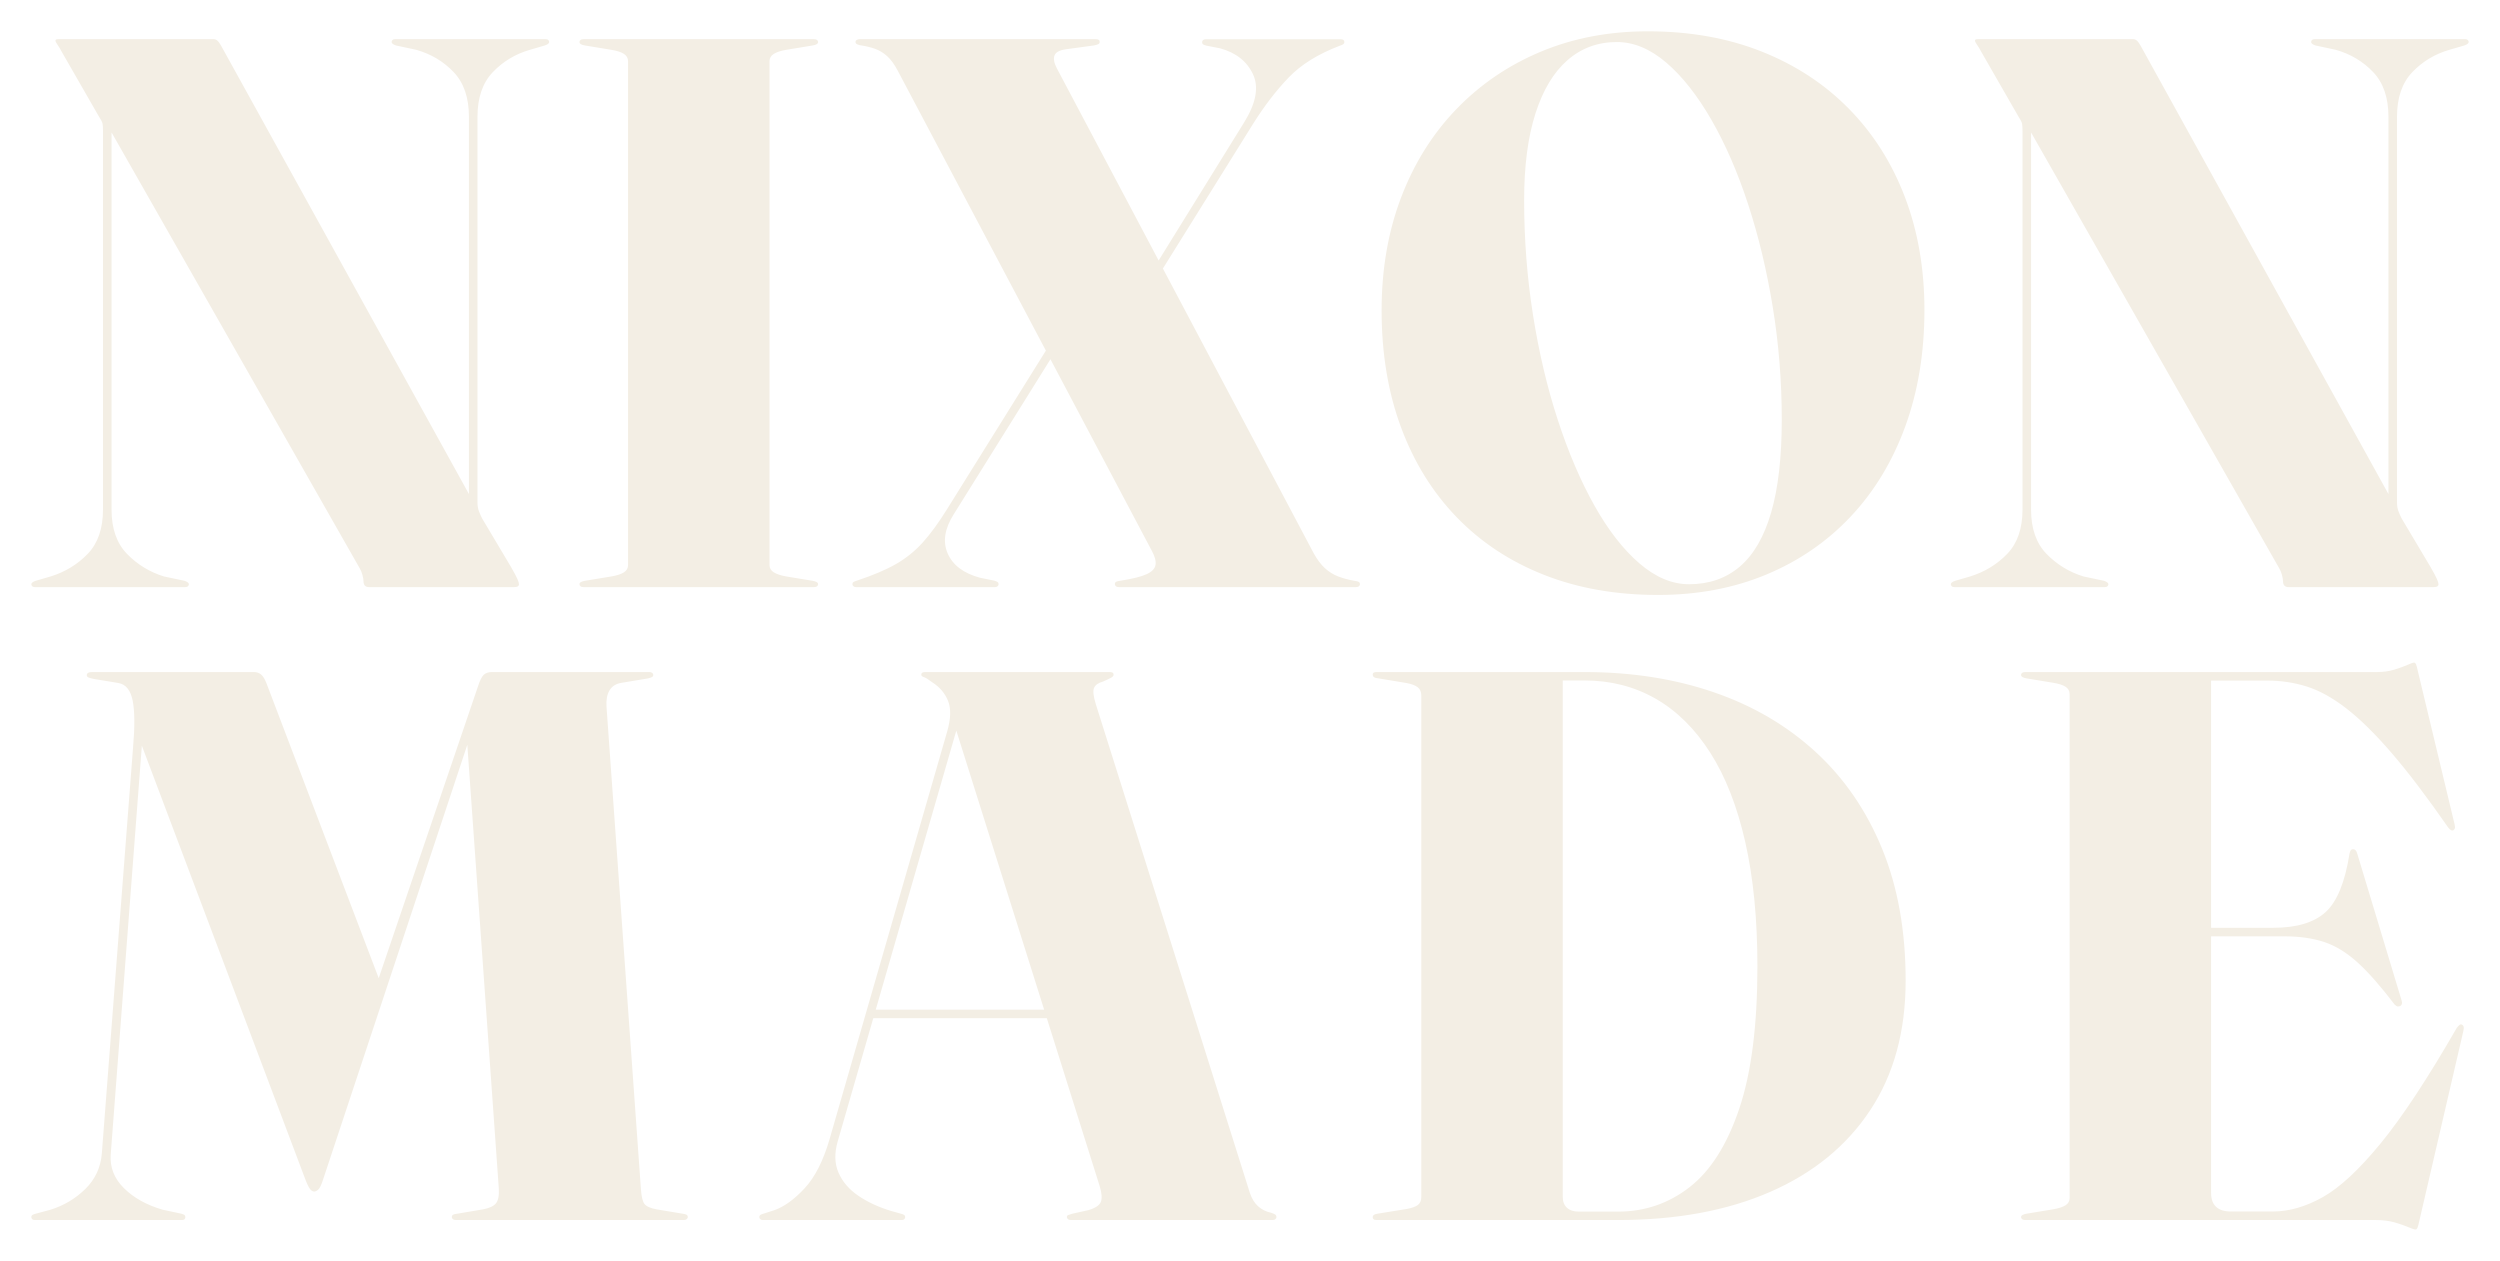
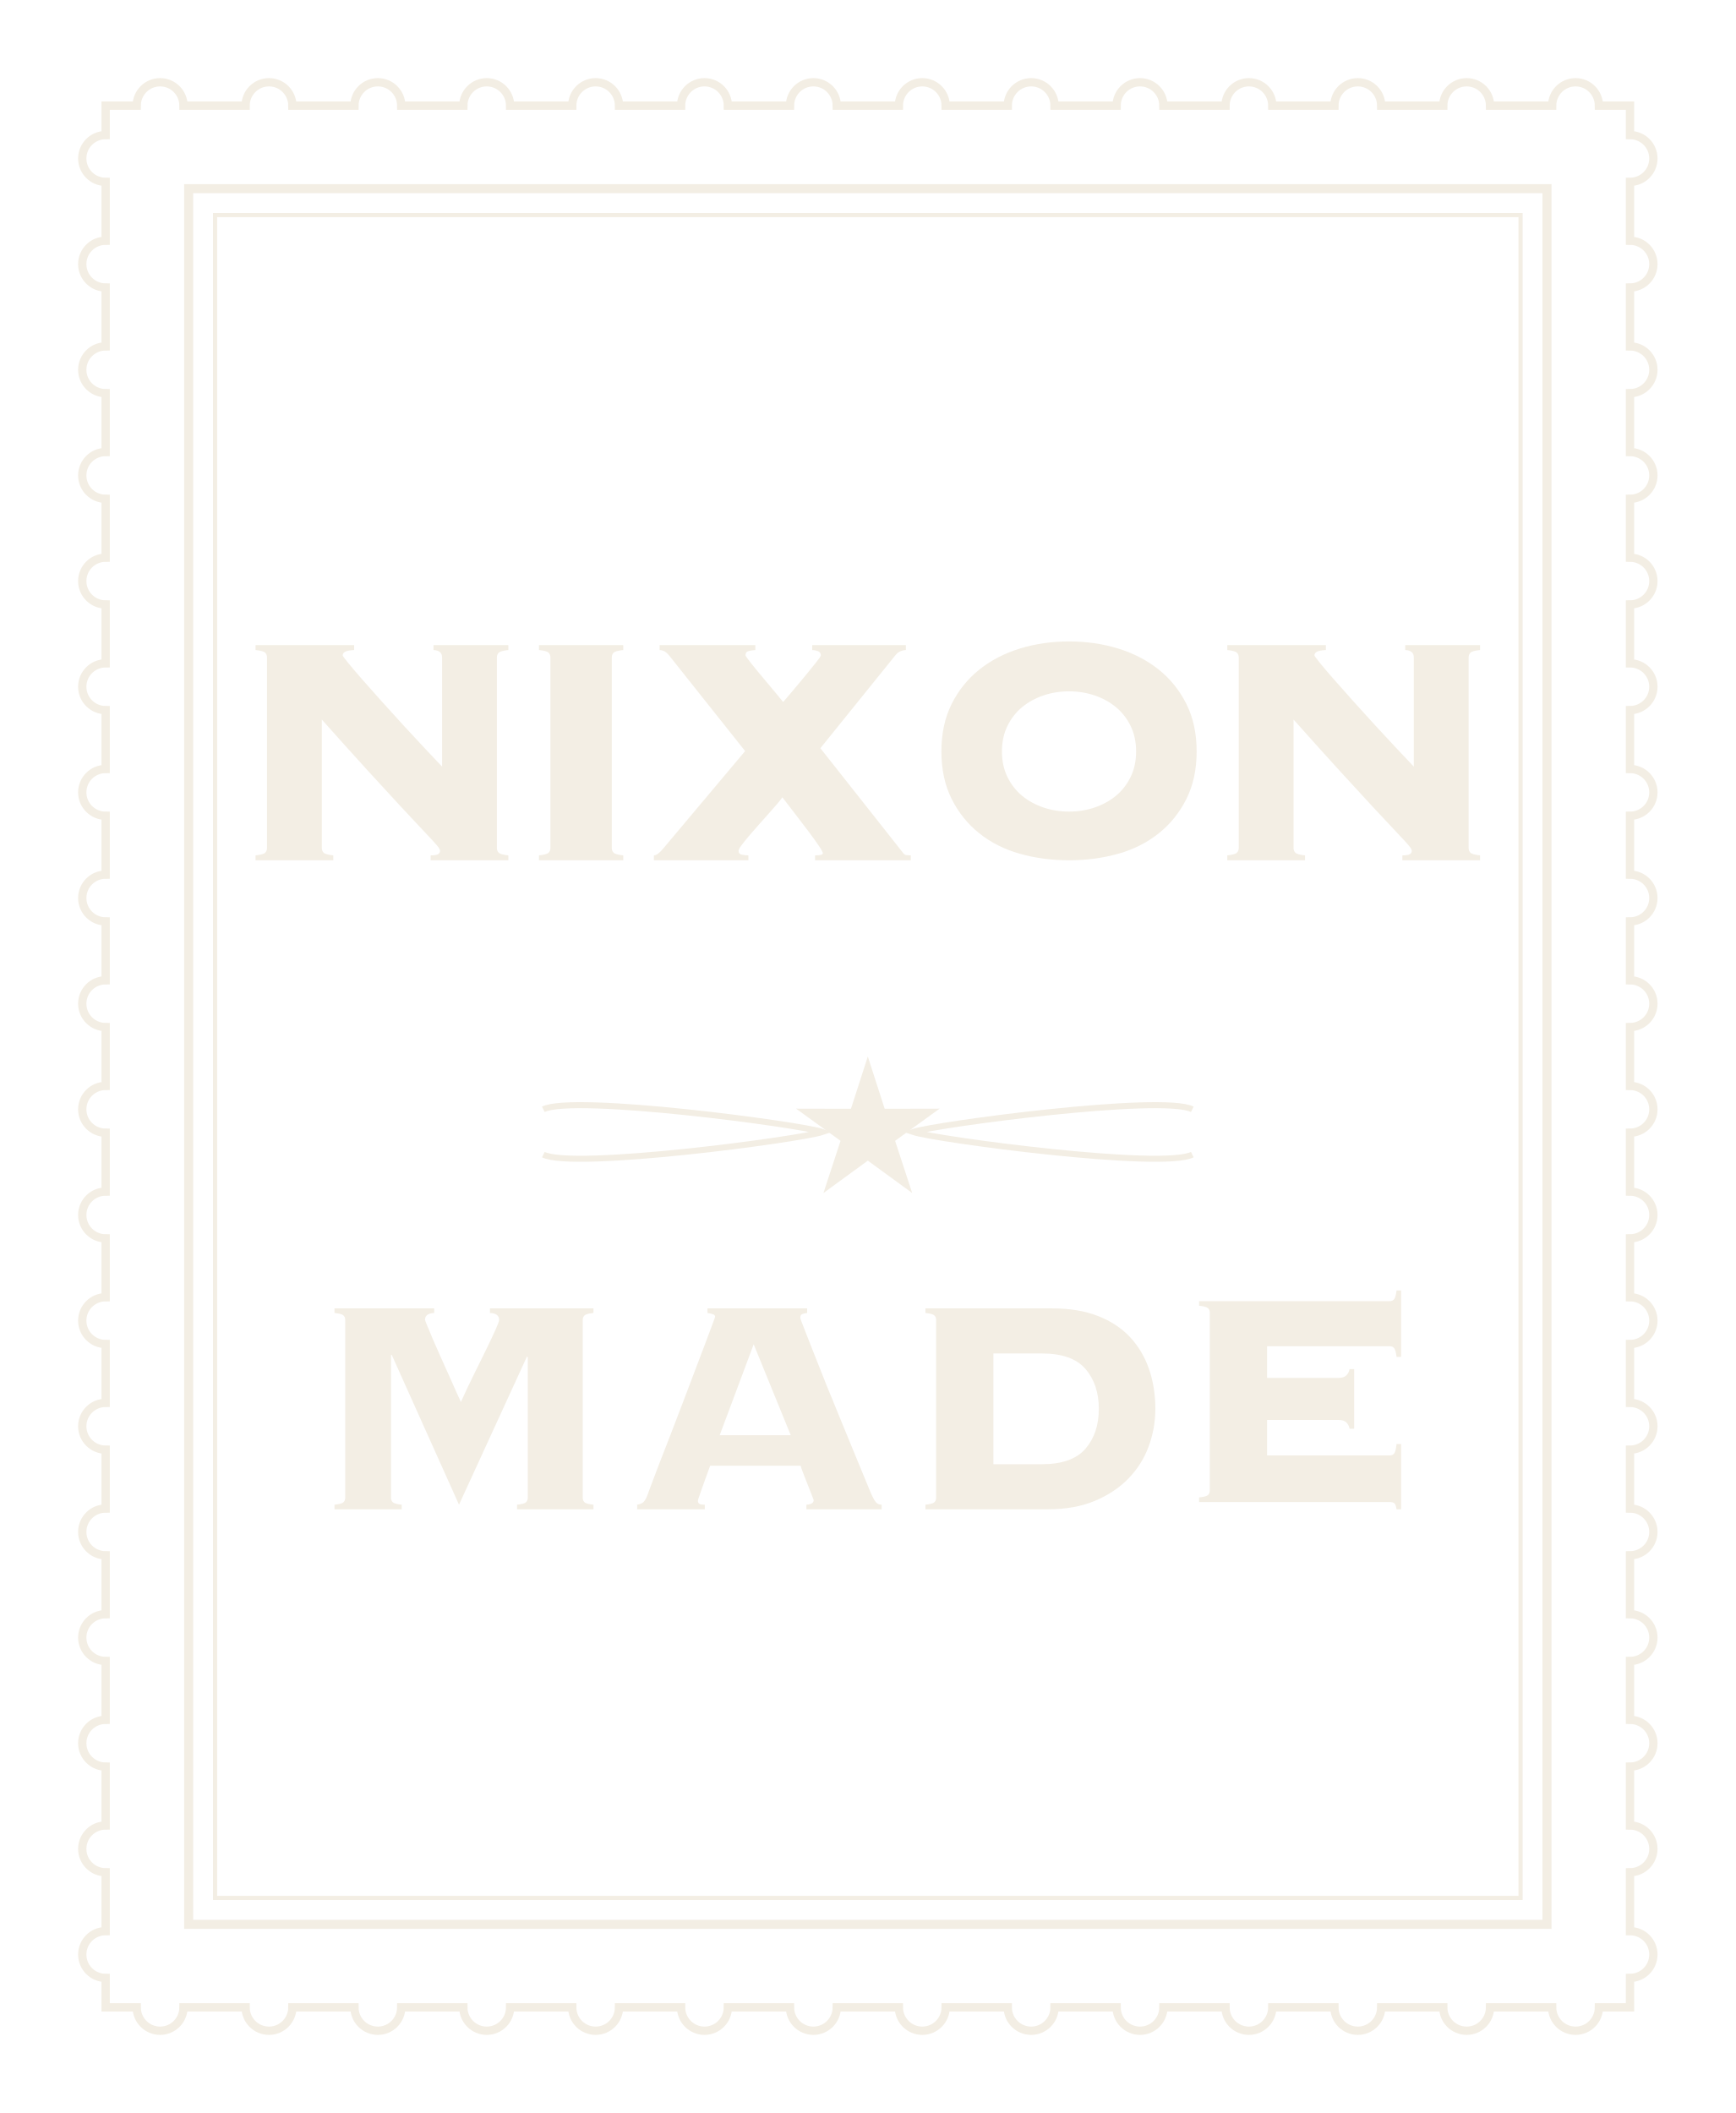
- <svg xmlns="http://www.w3.org/2000/svg" viewBox="0 0 6387.04 3221.12" fill="none" role="img" aria-label="Nixon Made">
-   <g transform="translate(59.56 1500.00)" fill="#f3eee4">
-     <path d="M423 -7.28Q423 -4.64 420.68 -2.32Q418.36 0.0 413.72 0.0H29.72Q25.08 0.0 22.76 -2.32Q20.44 -4.64 20.44 -7.28Q20.44 -12.38 31.72 -16.2L69.719 -27.24Q125.539 -44.54 164.57 -85.03Q203.6 -125.521 203.6 -198.381V-1165.16Q203.6 -1178.06 202.42 -1184.099Q201.24 -1190.139 192.16 -1204.039L97.6 -1368.68Q93.14 -1377.6 87.63 -1385.25Q82.12 -1392.9 82.12 -1396.36Q82.12 -1398.36 84.03 -1399.18Q85.94 -1400.0 91.4 -1400.0H485.963Q491.503 -1400.0 495.913 -1396.1Q500.323 -1392.2 505.763 -1382.4L1155.961 -206.161L1138.48 -166.44V-1201.619Q1138.48 -1274.659 1099.59 -1315.65Q1060.7 -1356.64 1003.88 -1372.76L952.201 -1383.8Q940.921 -1387.62 940.921 -1392.72Q940.921 -1395.54 943.241 -1397.77Q945.561 -1400.0 950.201 -1400.0H1334.201Q1338.841 -1400.0 1341.161 -1397.77Q1343.481 -1395.54 1343.481 -1392.72Q1343.481 -1387.62 1332.201 -1383.8L1294.202 -1372.76Q1238.561 -1356.64 1199.441 -1315.65Q1160.321 -1274.659 1160.321 -1201.619V-215.801Q1160.321 -203.341 1164.231 -193.291Q1168.141 -183.241 1172.321 -175.241L1246.161 -51.16Q1258.541 -29.58 1262.451 -20.48Q1266.361 -11.38 1266.361 -6.92Q1266.361 -4.28 1263.631 -2.14Q1260.901 0.0 1253.441 0.0H883.478Q869.118 0.0 869.118 -15.28Q869.118 -21.1 866.388 -31.16Q863.658 -41.22 859.478 -48.04L174.08 -1251.84H225.44V-197.561Q225.44 -125.521 264.97 -84.85Q304.501 -44.18 359.321 -27.24L411.72 -16.2Q423 -12.38 423 -7.28Z M1906.402 -56.2Q1906.402 -44.593 1917.412 -37.756Q1928.422 -30.92 1949.162 -27.28L2016.322 -16.2Q2030.522 -13.74 2030.522 -7.641Q2030.522 -4.189 2027.862 -2.095Q2025.202 0.0 2019.602 0.0H1431.8Q1426.2 0.0 1423.54 -2.095Q1420.88 -4.189 1420.88 -7.641Q1420.88 -13.74 1435.08 -16.2L1502.24 -27.28Q1523.8 -30.92 1534.4 -37.756Q1545 -44.593 1545 -56.2V-1343.8Q1545 -1355.407 1534.4 -1362.334Q1523.8 -1369.26 1502.24 -1372.72L1435.08 -1383.8Q1420.88 -1385.963 1420.88 -1392.72Q1420.88 -1395.54 1423.54 -1397.77Q1426.2 -1400.0 1431.8 -1400.0H2019.602Q2025.202 -1400.0 2027.862 -1397.77Q2030.522 -1395.54 2030.522 -1392.72Q2030.522 -1385.963 2016.322 -1383.8L1949.162 -1372.72Q1928.422 -1369.26 1917.412 -1362.334Q1906.402 -1355.407 1906.402 -1343.8Z M3296.482 -86.92Q3309.922 -62.48 3325.361 -48.39Q3340.801 -34.3 3359.381 -27.25Q3377.961 -20.2 3400.321 -16.2Q3408.601 -15.2 3411.741 -13.38Q3414.881 -11.56 3414.881 -7.28Q3414.881 -4.46 3412.241 -2.23Q3409.601 0.0 3404.321 0.0H2799.599Q2794.139 0.0 2791.409 -2.32Q2788.679 -4.64 2788.679 -7.46Q2788.679 -11.92 2792.089 -13.74Q2795.499 -15.56 2804.319 -16.56Q2849.619 -23.74 2870.039 -33.15Q2890.459 -42.56 2892.629 -57.06Q2894.798 -71.56 2883.078 -92.92L2234.08 -1319.26Q2221.18 -1343.8 2206.74 -1356.71Q2192.3 -1369.62 2175.41 -1375.53Q2158.52 -1381.44 2136.72 -1384.62Q2130.08 -1386.44 2128.08 -1388.26Q2126.08 -1390.08 2126.08 -1392.72Q2126.08 -1396.36 2129.63 -1398.18Q2133.18 -1400.0 2136.64 -1400.0H2739.242Q2744.702 -1400.0 2747.342 -1398.27Q2749.982 -1396.54 2749.982 -1392.9Q2749.982 -1389.44 2746.932 -1387.53Q2743.882 -1385.62 2735.782 -1383.98L2663.943 -1374.16Q2639.043 -1370.7 2634.453 -1358.25Q2629.863 -1345.8 2640.583 -1325.26ZM2862.942 -736.2 2843.181 -741.84 3119.421 -1187.979Q3164.821 -1261.579 3141.391 -1310.82Q3117.961 -1360.06 3057.581 -1376.54L3022.281 -1383.44Q3016.001 -1385.08 3013.771 -1386.9Q3011.541 -1388.72 3011.541 -1392.36Q3011.541 -1395.18 3013.861 -1397.41Q3016.181 -1399.64 3020.641 -1399.64H3365.901Q3375.001 -1399.64 3375.001 -1392.54Q3375.001 -1389.08 3372.091 -1386.99Q3369.181 -1384.9 3363.181 -1383.08Q3280.461 -1351.68 3232.611 -1301.86Q3184.761 -1252.039 3141.541 -1183.159ZM2690.8 -729.86 2709.92 -719.66 2377.141 -186.28Q2341.961 -130.74 2361.661 -85.88Q2381.361 -41.02 2444.001 -24.0L2480.56 -16.56Q2486.84 -14.74 2489.25 -12.92Q2491.66 -11.1 2491.66 -7.46Q2491.66 -4.64 2489.25 -2.32Q2486.84 0.0 2482.38 0.0H2127.64Q2123.18 0.0 2120.68 -2.32Q2118.18 -4.64 2118.18 -7.46Q2118.18 -11.1 2120.91 -12.92Q2123.64 -14.74 2129.1 -16.38Q2190.76 -36.78 2229.51 -58.98Q2268.26 -81.18 2298.05 -114.28Q2327.84 -147.38 2360.3 -199.66Z M4150.44 -1420.0Q4311.14 -1420.0 4441.27 -1368.28Q4571.401 -1316.56 4664.421 -1221.75Q4757.441 -1126.94 4807.221 -996.26Q4857.001 -865.58 4857.001 -707.84Q4857.001 -544.84 4808.091 -410.7Q4759.181 -276.56 4668.721 -180.42Q4578.261 -84.28 4453.111 -32.14Q4327.961 20.0 4176.3 20.0Q4015.42 20.0 3885.2 -31.31Q3754.98 -82.62 3662.37 -178.25Q3569.76 -273.88 3519.98 -407.75Q3470.2 -541.62 3470.2 -706.92Q3470.2 -864.36 3519.93 -995.22Q3569.66 -1126.08 3660.94 -1220.9Q3752.22 -1315.72 3876.64 -1367.86Q4001.06 -1420.0 4150.44 -1420.0ZM4492.518 -427.838Q4492.518 -574.678 4469.528 -715.418Q4446.538 -856.158 4406.428 -978.549Q4366.318 -1100.939 4312.589 -1194.189Q4258.859 -1287.44 4197.469 -1340.03Q4136.079 -1392.62 4071.08 -1392.62Q3998.36 -1392.62 3945.201 -1346.37Q3892.042 -1300.12 3863.182 -1209.931Q3834.322 -1119.742 3834.322 -988.562Q3834.322 -838.442 3856.992 -695.152Q3879.662 -551.862 3920.182 -427.511Q3960.702 -303.161 4013.702 -208.681Q4066.702 -114.2 4128.681 -60.79Q4190.661 -7.38 4255.661 -7.38Q4332.3 -7.38 4385.279 -52.4Q4438.259 -97.419 4465.388 -190.569Q4492.518 -283.719 4492.518 -427.838Z M5327 -7.28Q5327 -4.64 5324.68 -2.32Q5322.36 0.0 5317.72 0.0H4933.72Q4929.08 0.0 4926.76 -2.32Q4924.44 -4.64 4924.44 -7.28Q4924.44 -12.38 4935.72 -16.2L4973.719 -27.24Q5029.539 -44.54 5068.57 -85.03Q5107.6 -125.521 5107.6 -198.381V-1165.16Q5107.6 -1178.06 5106.42 -1184.099Q5105.24 -1190.139 5096.16 -1204.039L5001.6 -1368.68Q4997.14 -1377.6 4991.63 -1385.25Q4986.12 -1392.9 4986.12 -1396.36Q4986.12 -1398.36 4988.03 -1399.18Q4989.94 -1400.0 4995.4 -1400.0H5389.963Q5395.503 -1400.0 5399.913 -1396.1Q5404.323 -1392.2 5409.763 -1382.4L6059.961 -206.161L6042.48 -166.44V-1201.619Q6042.48 -1274.659 6003.59 -1315.65Q5964.7 -1356.64 5907.88 -1372.76L5856.201 -1383.8Q5844.921 -1387.62 5844.921 -1392.72Q5844.921 -1395.54 5847.241 -1397.77Q5849.561 -1400.0 5854.201 -1400.0H6238.201Q6242.841 -1400.0 6245.161 -1397.77Q6247.481 -1395.54 6247.481 -1392.72Q6247.481 -1387.62 6236.201 -1383.8L6198.202 -1372.76Q6142.561 -1356.64 6103.441 -1315.65Q6064.321 -1274.659 6064.321 -1201.619V-215.801Q6064.321 -203.341 6068.231 -193.291Q6072.141 -183.241 6076.321 -175.241L6150.161 -51.16Q6162.541 -29.58 6166.451 -20.48Q6170.361 -11.38 6170.361 -6.92Q6170.361 -4.28 6167.631 -2.14Q6164.901 0.0 6157.441 0.0H5787.478Q5773.118 0.0 5773.118 -15.28Q5773.118 -21.1 5770.388 -31.16Q5767.658 -41.22 5763.478 -48.04L5078.08 -1251.84H5129.44V-197.561Q5129.44 -125.521 5168.97 -84.85Q5208.501 -44.18 5263.321 -27.24L5315.72 -16.2Q5327 -12.38 5327 -7.28Z" />
+ <svg xmlns="http://www.w3.org/2000/svg" viewBox="0 0 460 560" fill="none" role="img" aria-label="Nixon Made">
+   <path d="M 28.00 28.00 L 36.23 28.00 A 6.20 6.20 0 0 1 48.63 28.00 L 65.09 28.00 A 6.20 6.20 0 0 1 77.49 28.00 L 93.94 28.00 A 6.20 6.20 0 0 1 106.34 28.00 L 122.80 28.00 A 6.20 6.20 0 0 1 135.20 28.00 L 151.66 28.00 A 6.20 6.20 0 0 1 164.06 28.00 L 180.51 28.00 A 6.20 6.20 0 0 1 192.91 28.00 L 209.37 28.00 A 6.20 6.20 0 0 1 221.77 28.00 L 238.23 28.00 A 6.20 6.20 0 0 1 250.63 28.00 L 267.09 28.00 A 6.20 6.20 0 0 1 279.49 28.00 L 295.94 28.00 A 6.20 6.20 0 0 1 308.34 28.00 L 324.80 28.00 A 6.20 6.20 0 0 1 337.20 28.00 L 353.66 28.00 A 6.20 6.20 0 0 1 366.06 28.00 L 382.51 28.00 A 6.20 6.20 0 0 1 394.91 28.00 L 411.37 28.00 A 6.20 6.20 0 0 1 423.77 28.00 L 432.00 28.00 L 432.00 35.80 A 6.20 6.20 0 0 1 432.00 48.20 L 432.00 63.80 A 6.20 6.20 0 0 1 432.00 76.20 L 432.00 91.80 A 6.20 6.20 0 0 1 432.00 104.20 L 432.00 119.80 A 6.20 6.20 0 0 1 432.00 132.20 L 432.00 147.80 A 6.20 6.20 0 0 1 432.00 160.20 L 432.00 175.80 A 6.20 6.20 0 0 1 432.00 188.20 L 432.00 203.80 A 6.20 6.20 0 0 1 432.00 216.20 L 432.00 231.80 A 6.20 6.20 0 0 1 432.00 244.20 L 432.00 259.80 A 6.20 6.20 0 0 1 432.00 272.20 L 432.00 287.80 A 6.20 6.20 0 0 1 432.00 300.20 L 432.00 315.80 A 6.20 6.20 0 0 1 432.00 328.20 L 432.00 343.80 A 6.20 6.20 0 0 1 432.00 356.20 L 432.00 371.80 A 6.20 6.20 0 0 1 432.00 384.20 L 432.00 399.80 A 6.20 6.20 0 0 1 432.00 412.20 L 432.00 427.80 A 6.20 6.20 0 0 1 432.00 440.20 L 432.00 455.80 A 6.20 6.20 0 0 1 432.00 468.20 L 432.00 483.80 A 6.20 6.20 0 0 1 432.00 496.20 L 432.00 511.80 A 6.20 6.20 0 0 1 432.00 524.20 L 432.00 532.00 L 423.77 532.00 A 6.20 6.20 0 0 1 411.37 532.00 L 394.91 532.00 A 6.20 6.20 0 0 1 382.51 532.00 L 366.06 532.00 A 6.20 6.20 0 0 1 353.66 532.00 L 337.20 532.00 A 6.20 6.20 0 0 1 324.80 532.00 L 308.34 532.00 A 6.20 6.20 0 0 1 295.94 532.00 L 279.49 532.00 A 6.20 6.20 0 0 1 267.09 532.00 L 250.63 532.00 A 6.20 6.20 0 0 1 238.23 532.00 L 221.77 532.00 A 6.20 6.20 0 0 1 209.37 532.00 L 192.91 532.00 A 6.20 6.20 0 0 1 180.51 532.00 L 164.06 532.00 A 6.20 6.20 0 0 1 151.66 532.00 L 135.20 532.00 A 6.20 6.20 0 0 1 122.80 532.00 L 106.34 532.00 A 6.20 6.20 0 0 1 93.94 532.00 L 77.49 532.00 A 6.20 6.20 0 0 1 65.09 532.00 L 48.63 532.00 A 6.20 6.20 0 0 1 36.23 532.00 L 28.00 532.00 L 28.00 524.20 A 6.20 6.20 0 0 1 28.00 511.80 L 28.00 496.20 A 6.20 6.20 0 0 1 28.00 483.80 L 28.00 468.20 A 6.20 6.20 0 0 1 28.00 455.80 L 28.00 440.20 A 6.20 6.20 0 0 1 28.00 427.80 L 28.00 412.20 A 6.20 6.20 0 0 1 28.00 399.80 L 28.00 384.20 A 6.20 6.20 0 0 1 28.00 371.80 L 28.00 356.20 A 6.20 6.20 0 0 1 28.00 343.80 L 28.00 328.20 A 6.20 6.20 0 0 1 28.00 315.80 L 28.00 300.20 A 6.20 6.20 0 0 1 28.00 287.80 L 28.00 272.20 A 6.20 6.20 0 0 1 28.00 259.80 L 28.00 244.20 A 6.20 6.20 0 0 1 28.00 231.80 L 28.00 216.20 A 6.20 6.20 0 0 1 28.00 203.80 L 28.00 188.20 A 6.20 6.20 0 0 1 28.00 175.80 L 28.00 160.20 A 6.20 6.20 0 0 1 28.00 147.80 L 28.00 132.20 A 6.20 6.20 0 0 1 28.00 119.80 L 28.00 104.20 A 6.20 6.20 0 0 1 28.00 91.80 L 28.00 76.20 A 6.20 6.20 0 0 1 28.00 63.80 L 28.00 48.20 A 6.20 6.20 0 0 1 28.00 35.80 L 28.00 28.00 Z" fill="none" stroke="#f3eee4" stroke-width="2.2" />
+   <rect x="50.00" y="50.00" width="360.00" height="460.00" fill="none" stroke="#f3eee4" stroke-width="2.4" />
+   <rect x="57.00" y="57.00" width="346.00" height="446.00" fill="none" stroke="#f3eee4" stroke-width="1.1" />
+   <g transform="translate(58.95 228.00) scale(0.10841)" fill="#f3eee4">
+     <path d="M109 -496Q109 -503 104.5 -507.5Q100 -512 81 -514V-526H322V-514Q305 -513 299.5 -509.5Q294 -506 294 -501Q294 -499 307.0 -483.0Q320 -467 341.0 -443.0Q362 -419 388.5 -389.5Q415 -360 442.0 -330.5Q469 -301 494.0 -274.5Q519 -248 537 -229V-496Q537 -513 516 -514V-526H699V-514Q680 -512 675.5 -507.5Q671 -503 671 -496V-30Q671 -23 675.5 -18.5Q680 -14 699 -12V0H509V-12Q523 -12 527.5 -15.0Q532 -18 532 -23Q532 -26 529.0 -30.5Q526 -35 516.0 -46.0Q506 -57 486.5 -77.5Q467 -98 435.0 -132.5Q403 -167 356.0 -218.5Q309 -270 243 -344V-30Q243 -23 247.5 -18.5Q252 -14 271 -12V0H81V-12Q100 -14 104.5 -18.5Q109 -23 109 -30Z" />
  </g>
-   <g transform="translate(103.46 3116.96)" fill="#f3eee4">
-     <path d="M869.221 -604.423 845.021 -561.823 1117.439 -1362.68Q1124.899 -1385.98 1132.409 -1392.99Q1139.919 -1400.0 1153.479 -1400.0H1555.482Q1560.122 -1400.0 1562.852 -1397.77Q1565.582 -1395.54 1565.582 -1392.72Q1565.582 -1389.26 1562.442 -1387.35Q1559.302 -1385.44 1552.202 -1383.8L1483.702 -1372.36Q1463.222 -1368.9 1453.802 -1353.29Q1444.382 -1337.68 1446.022 -1311.92L1533.922 -79.52Q1535.922 -50.3 1543.112 -41.02Q1550.302 -31.74 1573.962 -27.28L1640.302 -16.2Q1647.402 -15.38 1650.542 -13.56Q1653.682 -11.74 1653.682 -7.28Q1653.682 -4.64 1650.952 -2.32Q1648.222 0.0 1643.582 0.0H1061.779Q1056.319 0.0 1053.589 -2.32Q1050.859 -4.64 1050.859 -7.28Q1050.859 -11.74 1053.999 -13.56Q1057.139 -15.38 1065.06 -16.2L1130.579 -27.28Q1154.599 -31.74 1163.559 -42.66Q1172.519 -53.58 1170.879 -80.8L1088.259 -1244.759L1107.279 -1265L721.3 -101.519Q715.02 -82.219 709.33 -77.489Q703.64 -72.759 699 -72.759Q696.18 -72.759 692.63 -75.169Q689.08 -77.579 685.53 -83.859Q681.98 -90.139 677.52 -101.519L247.5 -1242.24L263.7 -1274.28L179.4 -167.181Q175.94 -118.12 213.42 -81.2Q250.9 -44.28 311.541 -26.52L359.62 -16.2Q365.9 -14.56 367.99 -12.74Q370.08 -10.92 370.08 -7.28Q370.08 -4.64 368.17 -2.32Q366.26 0.0 361.62 0.0H-14.18Q-18.82 0.0 -21.14 -2.32Q-23.46 -4.64 -23.46 -7.28Q-23.46 -11.74 -19.82 -13.47Q-16.18 -15.2 -12.18 -16.2L24.999 -26.16Q76.419 -42.0 114.439 -79.24Q152.46 -116.48 156.74 -170.461L236.48 -1207.259Q243.4 -1286.039 235.58 -1326.47Q227.76 -1366.9 199.1 -1372.0L136.46 -1382.36Q126.74 -1384.36 122.52 -1386.18Q118.3 -1388.0 118.3 -1392.0Q118.3 -1400.0 131.74 -1400.0H545.322Q555.962 -1400.0 563.562 -1393.72Q571.162 -1387.44 577.622 -1370.52Z M2122.607 -537.44H2616.847L2620.487 -515.6H2116.967ZM2209.148 -7.28Q2209.148 -4.64 2206.918 -2.32Q2204.688 0.0 2200.228 0.0H1845.387Q1841.107 0.0 1838.787 -2.32Q1836.467 -4.64 1836.467 -7.28Q1836.467 -11.74 1840.017 -13.56Q1843.567 -15.38 1847.027 -16.2L1874.947 -25.18Q1912.447 -38.38 1952.097 -80.99Q1991.747 -123.601 2015.767 -206.041L2316.487 -1248.379Q2330.507 -1297.279 2318.547 -1326.599Q2306.587 -1355.92 2277.967 -1373.96Q2264.127 -1384.62 2257.207 -1386.94Q2250.286 -1389.26 2250.286 -1392.72Q2250.286 -1397.18 2253.016 -1398.59Q2255.747 -1400.0 2261.207 -1400.0H2730.969Q2736.249 -1400.0 2738.889 -1398.59Q2741.529 -1397.18 2741.529 -1392.72Q2741.529 -1389.26 2735.519 -1385.71Q2729.509 -1382.16 2714.209 -1375.6Q2696.349 -1370.68 2691.579 -1359.44Q2686.809 -1348.2 2696.089 -1318.08L3089.649 -69.48Q3097.009 -47.4 3110.769 -35.08Q3124.529 -22.76 3143.769 -18.66Q3151.509 -16.2 3154.559 -13.97Q3157.609 -11.74 3157.609 -7.28Q3157.609 -4.64 3154.969 -2.32Q3152.329 0.0 3147.049 0.0H2632.806Q2627.706 0.0 2624.976 -2.32Q2622.246 -4.64 2622.246 -7.28Q2622.246 -11.74 2625.566 -12.74Q2628.886 -13.74 2636.446 -16.2L2676.566 -25.12Q2703.586 -32.86 2708.946 -46.27Q2714.306 -59.68 2705.846 -87.16L2335.607 -1263.559L2364.007 -1334.44L2036.787 -201.121Q2023.687 -155.901 2038.717 -121.181Q2053.748 -86.46 2089.028 -62.29Q2124.308 -38.12 2172.828 -23.28L2198.228 -16.2Q2204.508 -14.56 2206.828 -12.74Q2209.148 -10.92 2209.148 -7.28Z M3403.574 -7.28Q3403.574 -14.56 3415.954 -16.2L3489.574 -28.1Q3510.134 -31.74 3518.914 -38.47Q3527.694 -45.2 3527.694 -58.48V-1339.98Q3527.694 -1353.98 3518.594 -1361.12Q3509.494 -1368.26 3490.214 -1371.9L3413.674 -1384.62Q3403.574 -1385.8 3403.574 -1393.54Q3403.574 -1397.18 3406.304 -1398.59Q3409.034 -1400.0 3413.674 -1400.0H3944.156Q4124.696 -1400.0 4274.976 -1348.37Q4425.256 -1296.74 4535.086 -1195.92Q4644.916 -1095.1 4705.016 -948.44Q4765.116 -801.78 4765.116 -611.72Q4765.116 -417.56 4674.696 -280.81Q4584.276 -144.06 4419.326 -72.03Q4254.375 0.0 4030.195 0.0H3413.674Q3408.214 0.0 3405.894 -1.91Q3403.574 -3.82 3403.574 -7.28ZM4030.195 -21.48Q4132.774 -21.48 4213.114 -83.95Q4293.454 -146.42 4339.933 -284.17Q4386.413 -421.92 4386.413 -647.76Q4386.413 -828.62 4355.403 -965.54Q4324.393 -1102.46 4265.834 -1194.09Q4207.274 -1285.72 4126.034 -1332.12Q4044.795 -1378.52 3944.516 -1378.52H3889.097V-58.76Q3889.097 -41.12 3899.877 -31.3Q3910.657 -21.48 3930.217 -21.48Z M5488.843 -746.64H5704.242Q5794.122 -746.64 5838.072 -786.8Q5882.022 -826.961 5899.162 -936.401Q5900.802 -943.501 5902.943 -945.411Q5905.083 -947.321 5907.723 -947.321Q5916.003 -947.681 5919.003 -935.681L6032.163 -561.08Q6034.163 -555.44 6032.753 -551.8Q6031.343 -548.16 6028.523 -546.52Q6025.883 -545.7 6022.743 -545.56Q6019.603 -545.42 6014.323 -550.52Q5961.263 -620.38 5919.492 -658.22Q5877.722 -696.06 5834.052 -710.43Q5790.382 -724.8 5732.442 -724.8H5488.843ZM5059.921 -1392.72Q5059.921 -1395.54 5062.651 -1397.77Q5065.381 -1400.0 5070.841 -1400.0H5969.563Q5993.303 -1400.0 6013.223 -1406.04Q6033.143 -1412.08 6046.743 -1418.12Q6060.343 -1424.16 6064.163 -1424.16Q6066.983 -1424.16 6068.893 -1420.2Q6070.803 -1416.24 6073.803 -1401.96L6167.483 -1011.319Q6169.483 -1003.399 6168.073 -1000.259Q6166.663 -997.119 6163.843 -995.479Q6161.203 -994.659 6158.473 -995.979Q6155.743 -997.299 6151.283 -1002.759Q6069.702 -1120.139 6006.432 -1193.519Q5943.162 -1266.9 5890.551 -1307.43Q5837.941 -1347.96 5789.711 -1363.06Q5741.481 -1378.16 5689.801 -1378.16H5545.444V-69.32Q5545.444 -45.58 5558.264 -33.71Q5571.084 -21.84 5595.084 -21.84H5703.821Q5765.561 -21.84 5831.041 -58.65Q5896.521 -95.46 5979.182 -196.451Q6061.842 -297.441 6173.263 -491.122Q6177.723 -496.582 6180.453 -498.672Q6183.183 -500.762 6186.183 -499.122Q6189.183 -498.302 6190.503 -494.392Q6191.823 -490.482 6189.823 -482.202L6077.583 1.6Q6074.583 15.7 6072.673 19.93Q6070.763 24.16 6067.943 24.16Q6063.043 24.16 6049.173 18.12Q6035.303 12.08 6014.393 6.04Q5993.483 0.0 5966.143 0.0H5070.841Q5065.381 0.0 5062.651 -2.32Q5059.921 -4.64 5059.921 -7.28Q5059.921 -13.74 5074.121 -16.2L5141.281 -27.28Q5162.841 -30.92 5173.441 -37.56Q5184.041 -44.2 5184.041 -56.2V-1343.8Q5184.041 -1355.8 5173.441 -1362.53Q5162.841 -1369.26 5141.281 -1372.72L5074.121 -1383.8Q5059.921 -1386.26 5059.921 -1392.72Z" />
+   <g transform="translate(132.87 228.00) scale(0.10841)" fill="#f3eee4">
+     <path d="M92 -12Q111 -14 115.5 -18.5Q120 -23 120 -30V-496Q120 -503 115.5 -507.5Q111 -512 92 -514V-526H298V-514Q279 -512 274.5 -507.5Q270 -503 270 -496V-30Q270 -23 274.5 -18.5Q279 -14 298 -12V0H92Z" />
+   </g>
+   <g transform="translate(168.21 228.00) scale(0.10841)" fill="#f3eee4">
+     <path d="M47 -12Q56 -12 70 -29L270 -267L84 -501Q77 -509 71.5 -511.5Q66 -514 61 -514V-526H295V-514Q283 -513 277.0 -511.0Q271 -509 271 -501Q271 -499 284.0 -482.5Q297 -466 313.5 -446.5Q330 -427 344.5 -409.5Q359 -392 363 -387Q369 -394 384.0 -411.5Q399 -429 414.5 -448.0Q430 -467 442.5 -482.5Q455 -498 455 -501Q455 -509 447.5 -511.5Q440 -514 434 -514V-526H663V-514Q647 -513 638 -502L454 -274L657 -17Q660 -13 665.0 -12.5Q670 -12 675 -12V0H441V-12Q460 -12 460 -17Q460 -21 450.5 -35.0Q441 -49 426.5 -68.5Q412 -88 394.5 -110.5Q377 -133 361 -154Q358 -149 348.5 -138.0Q339 -127 327.5 -114.0Q316 -101 303.0 -86.5Q290 -72 279.0 -59.0Q268 -46 261.0 -36.5Q254 -27 254 -23Q254 -15 263.0 -13.5Q272 -12 278 -12V0H47Z" />
+   </g>
+   <g transform="translate(244.19 227.67) scale(0.10841)" fill="#f3eee4">
+     <path d="M361 -532Q425 -532 481.5 -514.5Q538 -497 580.5 -463.0Q623 -429 648.0 -379.0Q673 -329 673 -263Q673 -197 648.0 -147.0Q623 -97 580.5 -63.0Q538 -29 481.5 -13.0Q425 3 361 3Q297 3 240.5 -13.0Q184 -29 141.5 -63.0Q99 -97 74.0 -147.0Q49 -197 49 -263Q49 -329 74.0 -379.0Q99 -429 141.5 -463.0Q184 -497 240.5 -514.5Q297 -532 361 -532ZM361 -410Q328 -410 298.5 -400.0Q269 -390 246.5 -371.5Q224 -353 210.5 -325.5Q197 -298 197 -263Q197 -228 210.5 -200.5Q224 -173 246.5 -154.5Q269 -136 298.5 -126.0Q328 -116 361 -116Q394 -116 423.5 -126.0Q453 -136 475.5 -154.5Q498 -173 511.5 -200.5Q525 -228 525 -263Q525 -298 511.5 -325.5Q498 -353 475.5 -371.5Q453 -390 423.5 -400.0Q394 -410 361 -410Z" />
+   </g>
+   <g transform="translate(316.49 228.00) scale(0.10841)" fill="#f3eee4">
+     <path d="M109 -496Q109 -503 104.5 -507.5Q100 -512 81 -514V-526H322V-514Q305 -513 299.5 -509.5Q294 -506 294 -501Q294 -499 307.0 -483.0Q320 -467 341.0 -443.0Q362 -419 388.5 -389.5Q415 -360 442.0 -330.5Q469 -301 494.0 -274.5Q519 -248 537 -229V-496Q537 -513 516 -514V-526H699V-514Q680 -512 675.5 -507.5Q671 -503 671 -496V-30Q671 -23 675.5 -18.5Q680 -14 699 -12V0H509V-12Q523 -12 527.5 -15.0Q532 -18 532 -23Q532 -26 529.0 -30.5Q526 -35 516.0 -46.0Q506 -57 486.5 -77.5Q467 -98 435.0 -132.5Q403 -167 356.0 -218.5Q309 -270 243 -344V-30Q243 -23 247.5 -18.5Q252 -14 271 -12V0H81V-12Q100 -14 104.5 -18.5Q109 -23 109 -30Z" />
+   </g>
+   <path d="M 144.00 294.00 C 152.00 290.00, 212.00 298.00, 218.00 300.00 C 212.00 302.00, 152.00 310.00, 144.00 306.00" fill="none" stroke="#f3eee4" stroke-width="1.6" />
+   <path d="M 316.00 294.00 C 308.00 290.00, 248.00 298.00, 242.00 300.00 C 248.00 302.00, 308.00 310.00, 316.00 306.00" fill="none" stroke="#f3eee4" stroke-width="1.6" />
+   <path d="M 230.00 280.00 L 234.47 293.85 L 249.02 293.82 L 237.23 302.35 L 241.76 316.18 L 230.00 307.60 L 218.24 316.18 L 222.77 302.35 L 210.98 293.82 L 225.53 293.85 Z" fill="#f3eee4" />
+   <g transform="translate(80.86 400.00) scale(0.10122)" fill="#f3eee4">
+     <path d="M555 -12Q574 -14 578.5 -18.5Q583 -23 583 -30V-398L581 -400L403 -12L227 -404H225V-30Q225 -23 229.5 -18.5Q234 -14 253 -12V0H77V-12Q96 -14 100.5 -18.5Q105 -23 105 -30V-496Q105 -503 100.5 -507.5Q96 -512 77 -514V-526H338V-514Q314 -513 314 -496Q314 -495 320.0 -480.0Q326 -465 335.5 -443.0Q345 -421 356.5 -395.5Q368 -370 378.5 -346.5Q389 -323 397.0 -305.0Q405 -287 408 -281Q425 -319 443.0 -355.0Q461 -391 475.5 -421.0Q490 -451 499.0 -471.0Q508 -491 508 -496Q508 -513 484 -514V-526H755V-514Q736 -512 731.5 -507.5Q727 -503 727 -496V-30Q727 -23 731.5 -18.5Q736 -14 755 -12V0H555Z" />
+   </g>
+   <g transform="translate(164.73 400.00) scale(0.10122)" fill="#f3eee4">
+     <path d="M200 -22Q200 -17 203.5 -14.5Q207 -12 218 -12V0H41V-12Q52 -14 57.0 -18.5Q62 -23 67 -35Q69 -40 77.0 -62.0Q85 -84 98.0 -117.5Q111 -151 127.0 -192.0Q143 -233 159.0 -275.5Q175 -318 190.5 -358.5Q206 -399 218.0 -431.0Q230 -463 237.5 -483.0Q245 -503 245 -504Q245 -509 238.5 -511.0Q232 -513 225 -514V-526H486V-514Q478 -513 473.0 -511.0Q468 -509 468 -501Q468 -499 477.5 -475.0Q487 -451 502.0 -412.5Q517 -374 536.5 -325.5Q556 -277 577.0 -226.5Q598 -176 617.5 -128.0Q637 -80 653 -42Q661 -24 666.5 -18.0Q672 -12 681 -12V0H484V-12Q503 -13 503 -24Q503 -25 498.0 -37.5Q493 -50 487.0 -65.5Q481 -81 475.5 -95.0Q470 -109 469 -114H232Q222 -87 216.0 -70.0Q210 -53 206.5 -43.0Q203 -33 201.5 -28.5Q200 -24 200 -22ZM443 -194 346 -432 257 -194Z" />
+   </g>
+   <g transform="translate(237.07 400.00) scale(0.10122)" fill="#f3eee4">
+     <path d="M386 -118Q465 -118 500.0 -158.5Q535 -199 535 -263Q535 -327 500.0 -367.5Q465 -408 386 -408H259V-118ZM109 -496Q109 -503 104.5 -507.5Q100 -512 81 -514V-526H413Q482 -526 533.0 -506.0Q584 -486 617.0 -450.5Q650 -415 666.5 -367.0Q683 -319 683 -263Q683 -212 665.5 -164.5Q648 -117 612.5 -80.5Q577 -44 524.5 -22.0Q472 0 402 0H81V-12Q100 -14 104.5 -18.5Q109 -23 109 -30Z" />
+   </g>
+   <g transform="translate(309.60 398.08) scale(0.10122)" fill="#f3eee4">
+     <path d="M475 -192Q473 -202 466.5 -208.5Q460 -215 445 -215H259V-122H580Q588 -122 592.0 -127.5Q596 -133 598 -152H610V19H598Q596 6 592.0 3.0Q588 0 580 0H81V-12Q100 -14 104.5 -18.5Q109 -23 109 -30V-496Q109 -503 104.5 -507.5Q100 -512 81 -514V-526H580Q588 -526 592.0 -531.5Q596 -537 598 -554H610V-380H598Q596 -397 592.0 -402.5Q588 -408 580 -408H259V-325H445Q460 -325 466.5 -331.5Q473 -338 475 -348H487V-192Z" />
  </g>
</svg>
